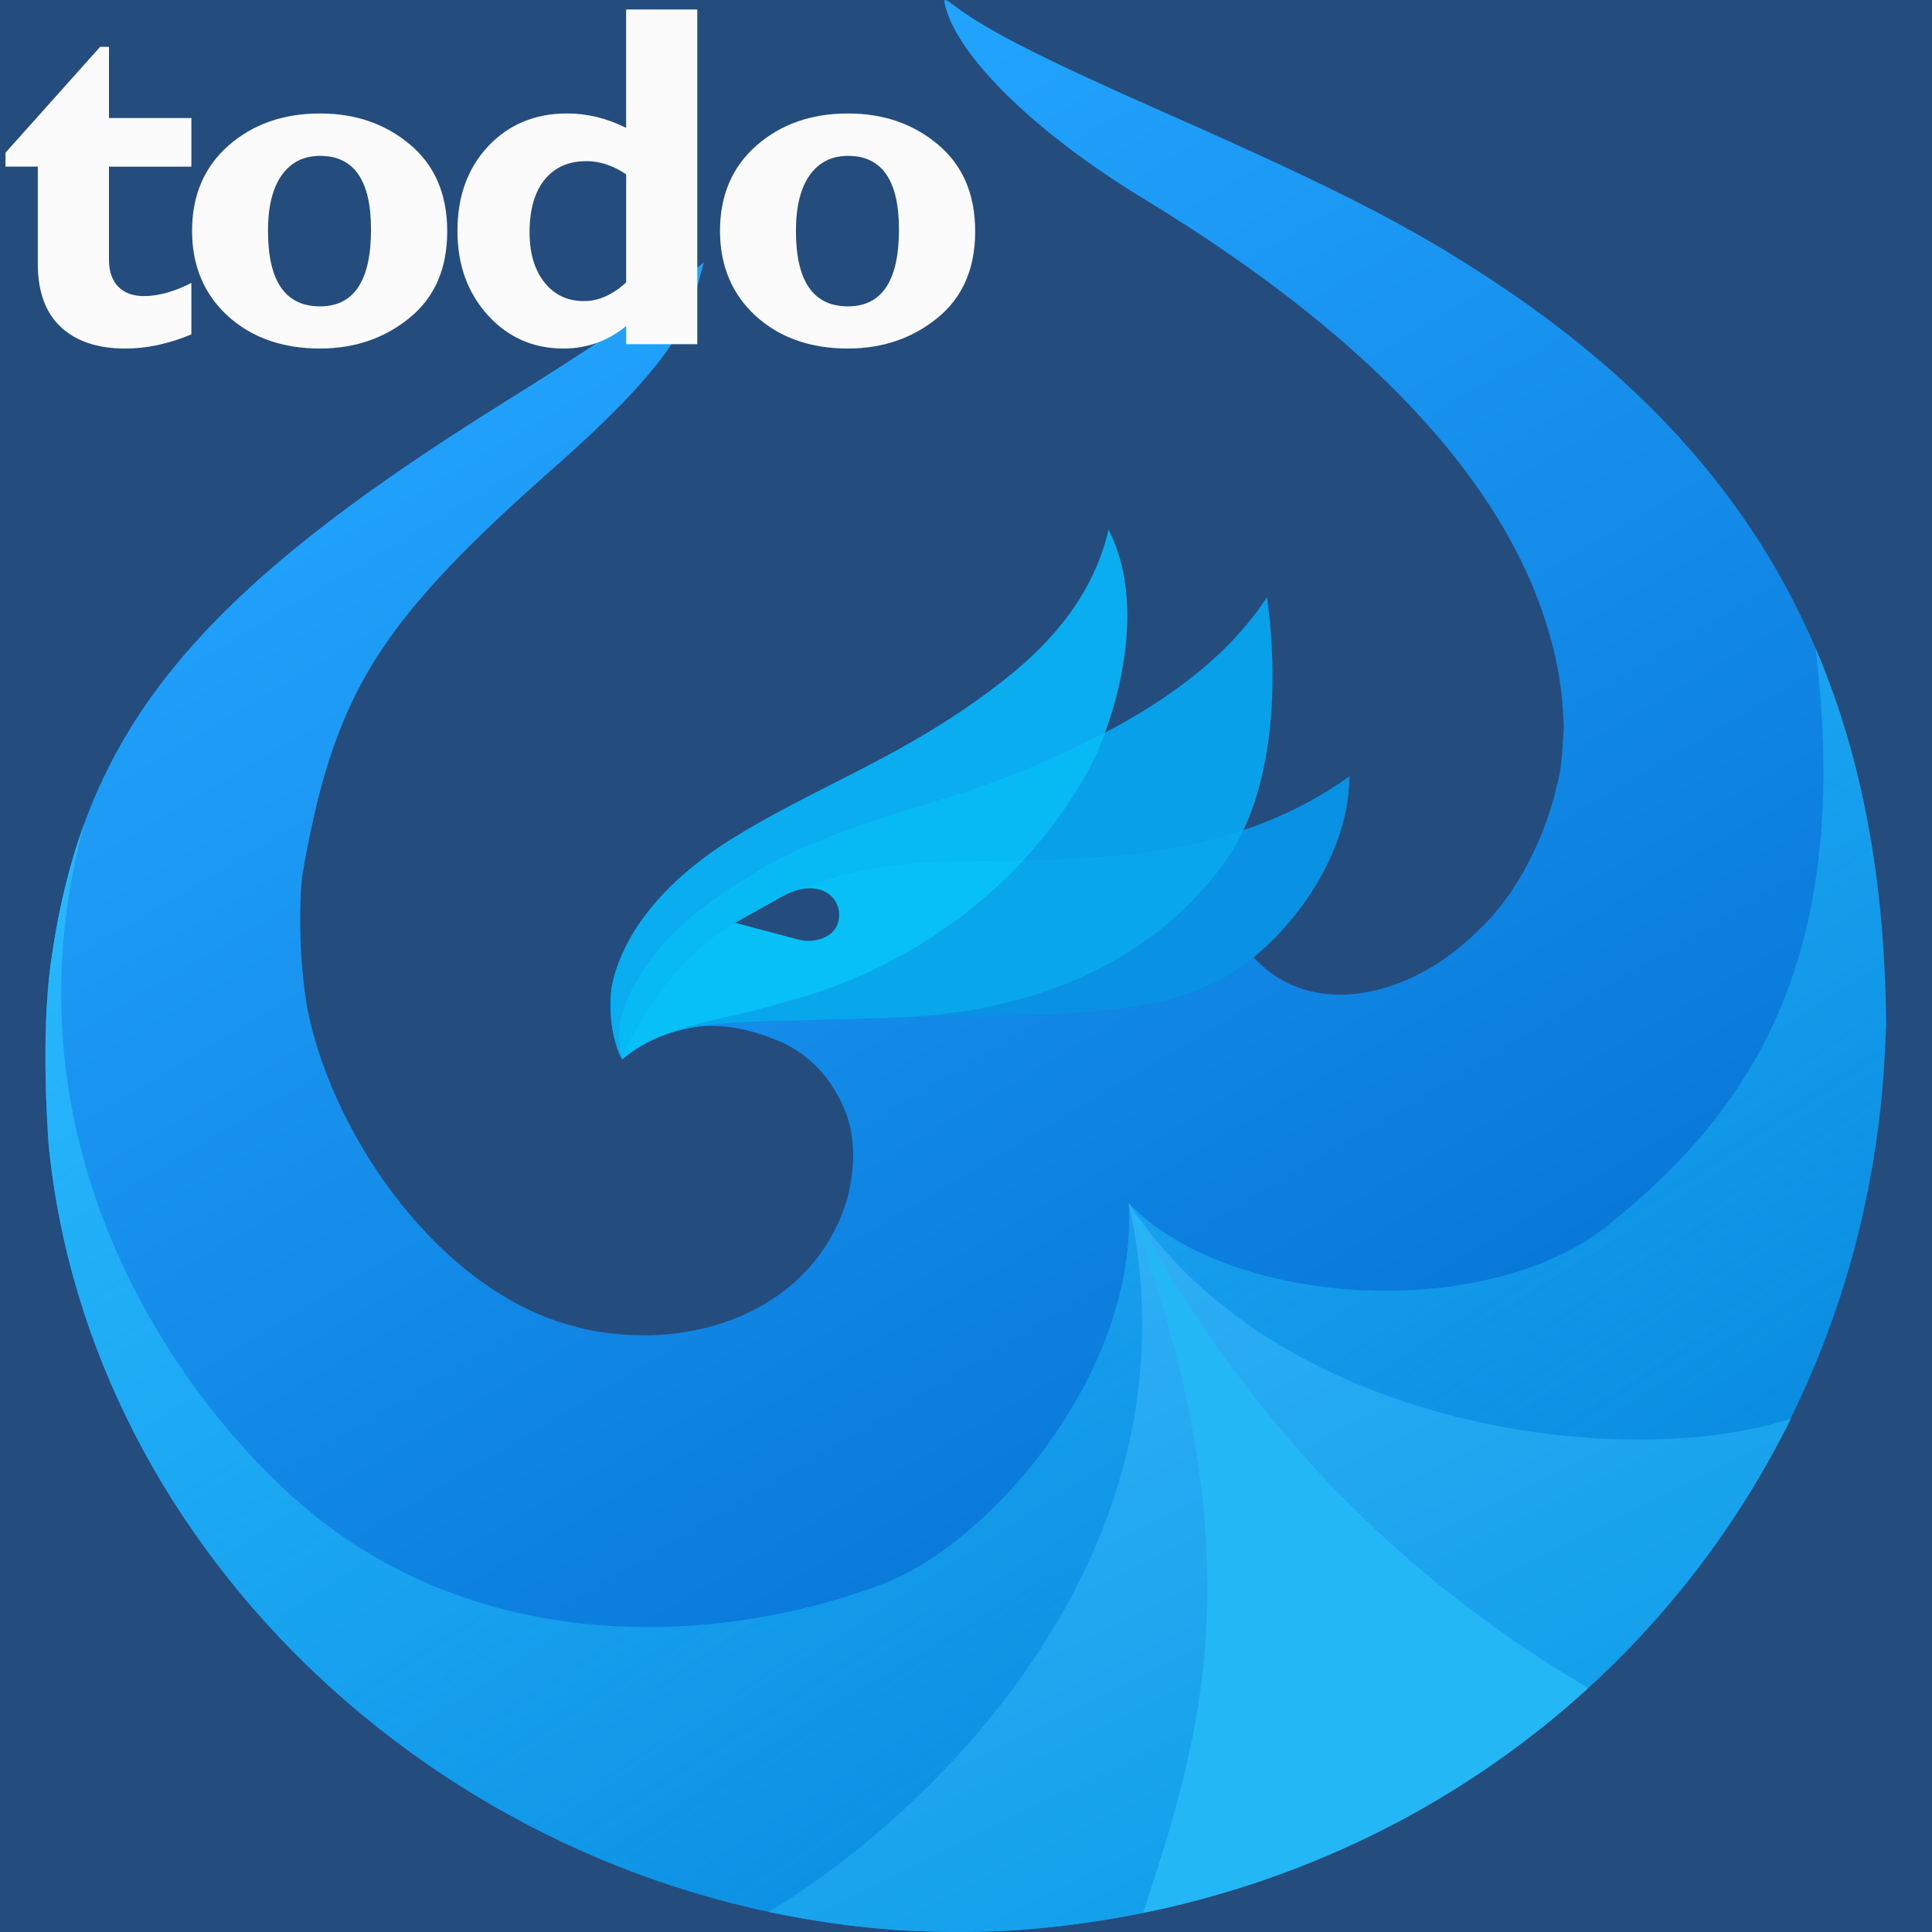
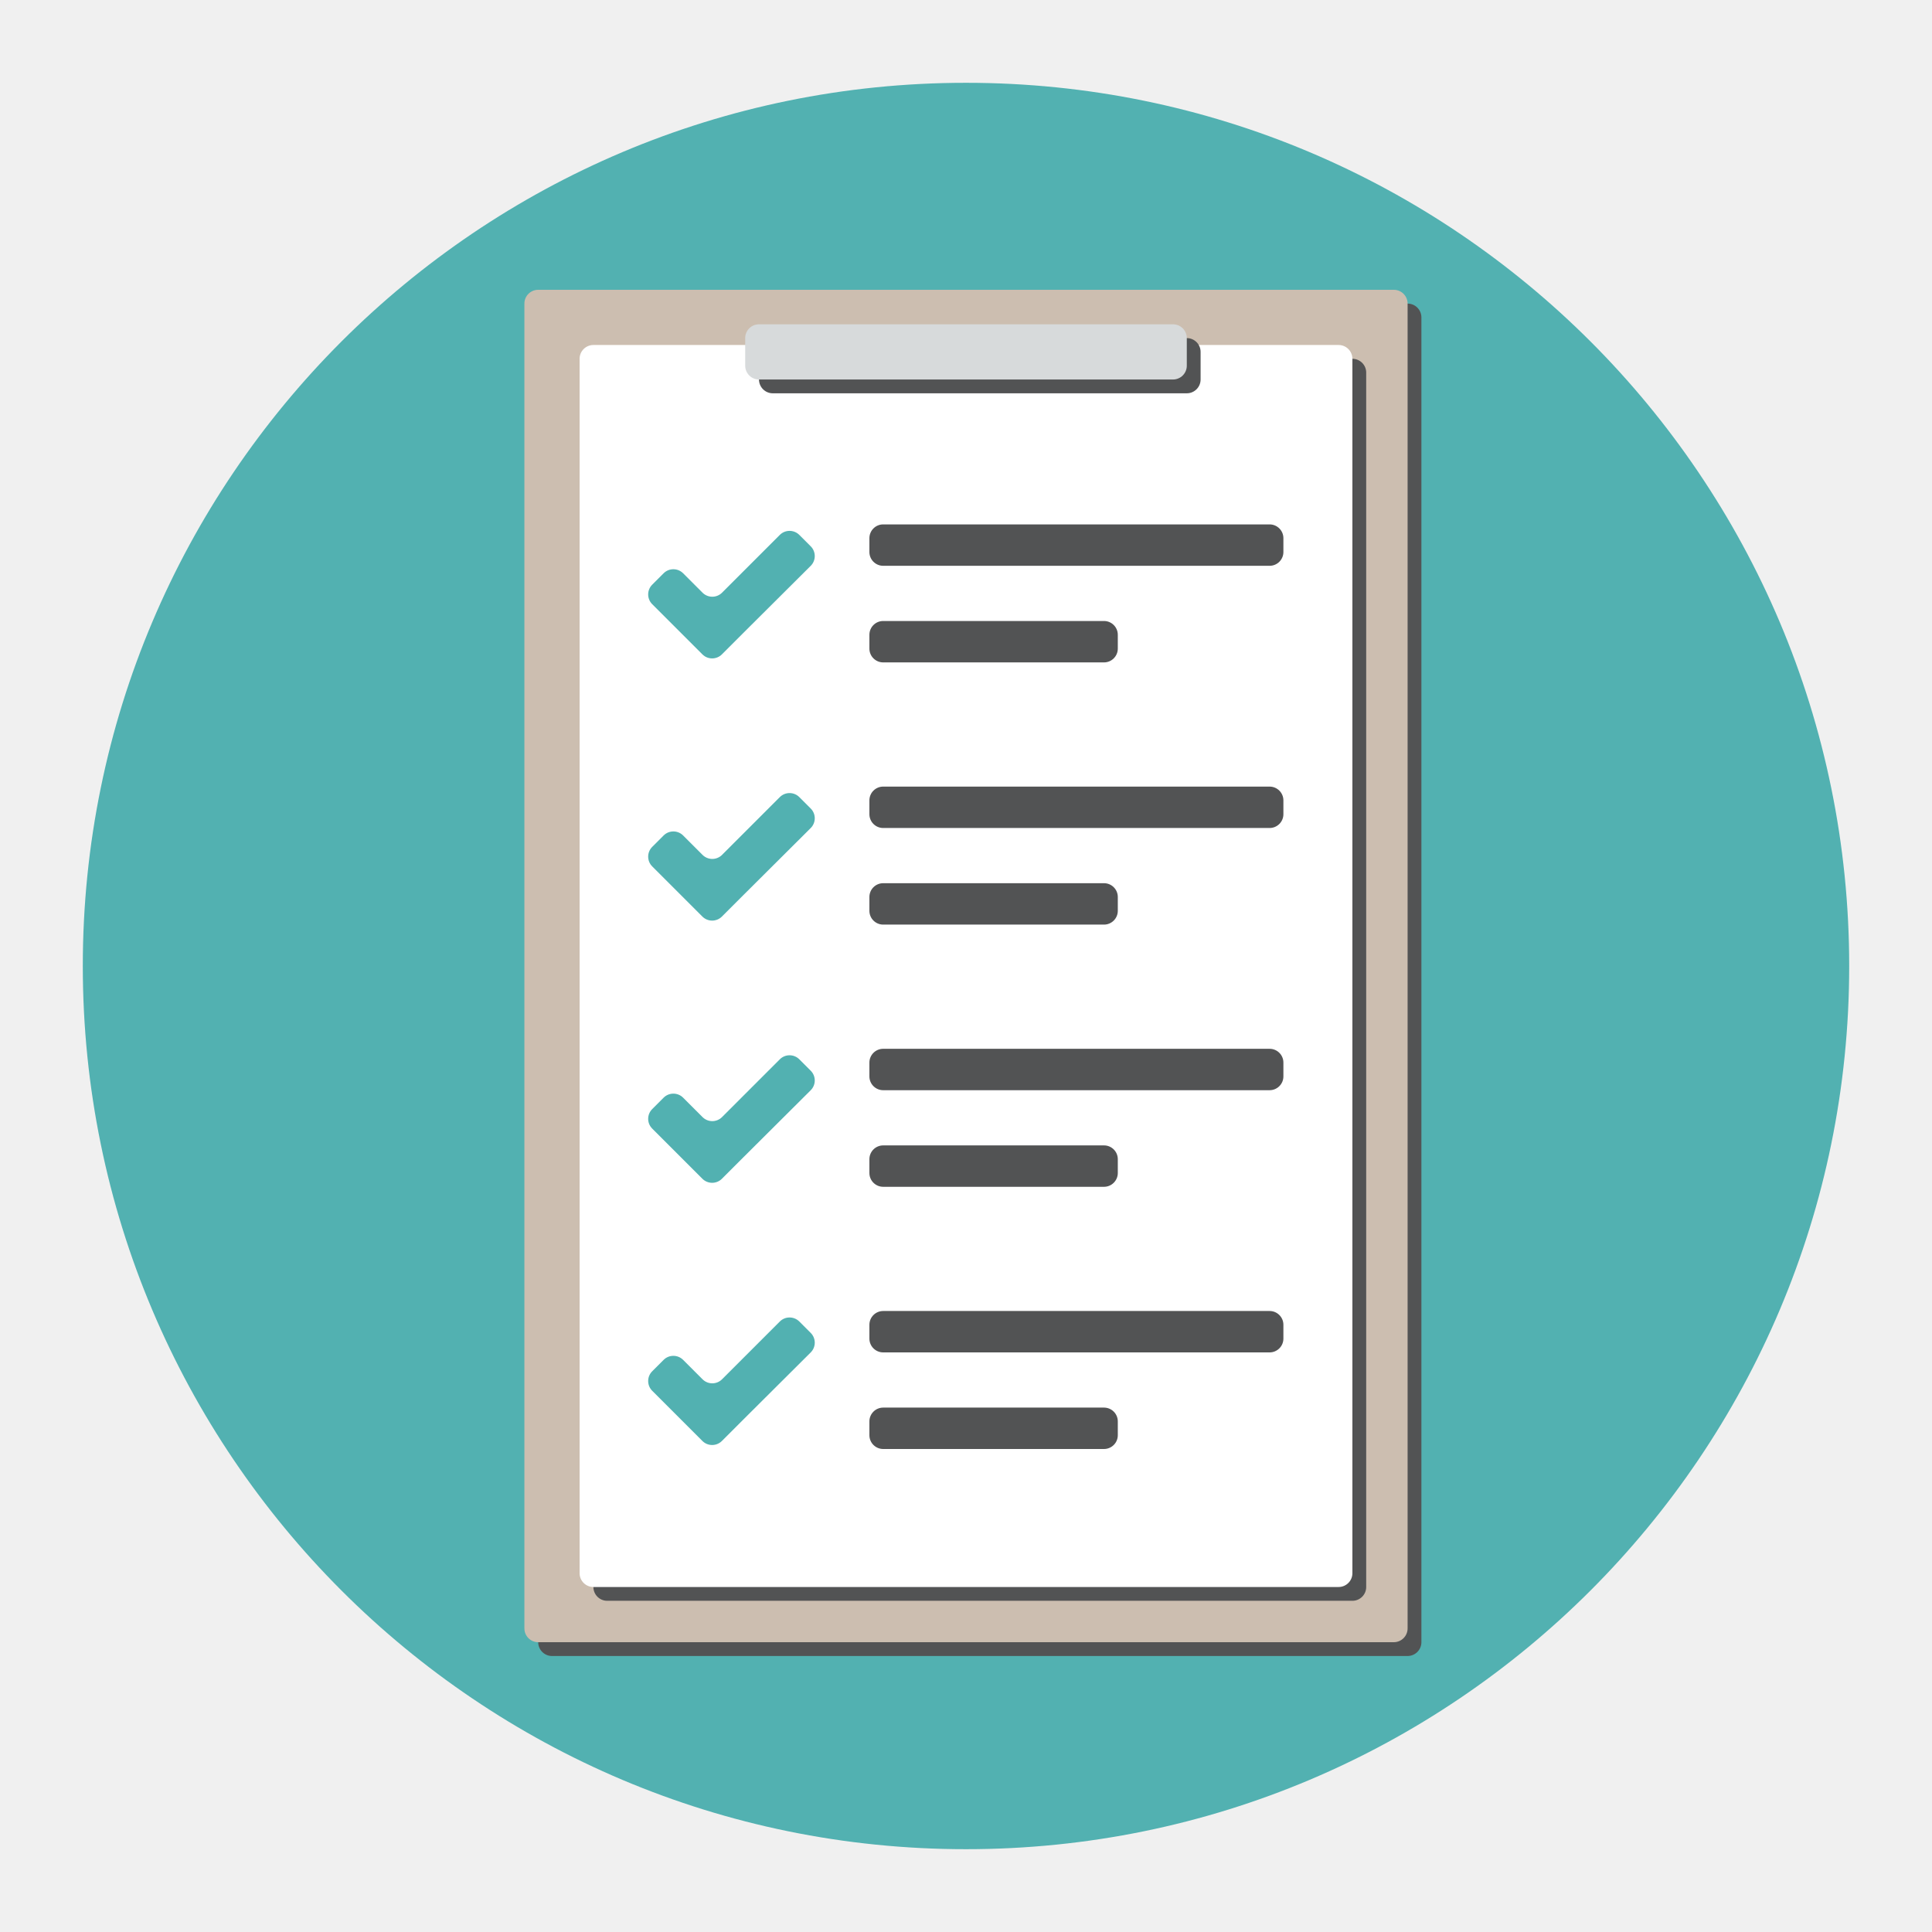
- <svg xmlns="http://www.w3.org/2000/svg" xmlns:xlink="http://www.w3.org/1999/xlink" viewBox="0 0 100 100" height="150px" width="150px">
+ <svg xmlns="http://www.w3.org/2000/svg" data-name="Layer 1" id="Layer_1" viewBox="0 0 140 140">
  <defs>
-     <linearGradient id="b">
-       <stop offset="0" stop-color="#33b1f7" />
-       <stop offset="1" stop-color="#0f9ee9" />
-     </linearGradient>
-     <linearGradient id="a">
-       <stop offset="0" stop-color="#2dbbff" />
-       <stop offset="1" stop-color="#0fabef" stop-opacity=".392" />
-     </linearGradient>
-     <linearGradient id="c">
-       <stop offset="0" stop-color="#006acc" />
-       <stop offset="1" stop-color="#23a6ff" />
-     </linearGradient>
-     <linearGradient gradientTransform="matrix(.25458 0 0 .26106 1.583 4.208)" gradientUnits="userSpaceOnUse" y2="1102.275" x2="303.666" y1="789.408" x1="106.743" id="e" xlink:href="#a" />
-     <linearGradient gradientTransform="matrix(.25458 0 0 .26106 1.583 4.208)" gradientUnits="userSpaceOnUse" y2="1108.411" x2="285.797" y1="964.704" x1="216.467" id="f" xlink:href="#b" />
-     <linearGradient y2="204.264" x2="28.054" y1="292.478" x1="79.115" gradientTransform="matrix(.9622 0 0 .9867 1.583 4.208)" gradientUnits="userSpaceOnUse" id="d" xlink:href="#c" />
+     <style>.cls-1{fill:#52b1b1;}.cls-2{fill:#525354;}.cls-3{fill:#ccbeb0;}.cls-4{fill:#fff;}.cls-5{fill:#d7dadb;}</style>
  </defs>
-   <path fill="#244c7c" d="M0 0h100v100H0z" />
-   <path d="M46.18 296.882c-22.717-1.735-41.643-19.394-43.673-40.748-.213-3.098-.233-6.545.098-9.113 1.64-12.096 7.293-19.114 23.548-29.237 4.773-2.972 7.163-4.614 9.174-6.3l1.103-.906-.247.922c-.553 2.063-1.102 4.057-7.464 9.67-4.222 3.723-7.318 6.803-9.312 9.996-2.114 3.384-3.02 6.888-3.777 11.24-.19 2.183-.074 4.828.29 6.85 1.358 6.745 7.002 14.672 13.808 16.396 1.61.458 3.484.53 4.844.408 4.684-.443 8.197-3.13 9.312-7.123.35-1.55.402-2.78-.035-4.155-.642-1.778-1.787-3.07-3.3-3.798-1.797-.768-3.258-1.065-5.02-.765-.907.157-1.887.574-2.687 1.143l-.645.46-.203-.474c-.525-1.325-.49-2.97-.117-4.128 1.17-3.527 4.97-4.192 11.686-7.517 12.207-4.693 14.314.956 21.325 6.866l.51.472c1.346 1.194 2.972 1.524 4.463 1.43 2.38-.195 4.743-1.374 6.78-3.434 2.028-1.938 3.396-4.944 3.94-7.37.282-.985.29-2.01.36-3.03-.036-.92-.102-1.83-.262-2.737-1.52-8.6-8.748-16.875-21.514-24.632-5.437-3.304-9.478-7.205-10.21-9.857-.08-.284-.107-.418-.02-.41.075.007.236.122.524.338 1.68 1.263 4.563 2.722 10.975 5.556 8.78 3.88 12.487 5.777 16.714 8.554 13.5 8.867 19.87 20.296 20.435 36.675l.064 1.852-.116 1.987c-1.36 23.572-19.295 42.22-43.072 44.78-2.836.313-5.637.318-8.282.14z" fill="url(#d)" transform="translate(0 -197)" />
-   <path d="M93.974 230.55c1.914 15.81-3.134 23.786-10.762 29.883-6.3 5.034-19.596 4.266-24.794-1.16.508 8.718-7.136 17.628-12.82 19.75-9 3.358-21.075 3.493-29.94-4.1-6.044-5.178-15.908-18.22-11.306-35.264-.825 2.264-1.384 4.69-1.747 7.362-.33 2.568-.31 6.015-.098 9.112 2.03 21.354 20.956 39.013 43.673 40.748 2.645.178 5.446.173 8.282-.14 23.777-2.56 41.648-21.212 43.072-44.78.078-1.287.095-2.556.05-3.84-.227-6.612-1.403-12.417-3.61-17.573z" fill="url(#e)" transform="translate(0 -197)" />
-   <path d="M58.418 259.274c1.884 8.435-.227 15.855-3.81 21.865-4.267 7.16-10.623 12.317-14.802 14.805l.05.03c2.067.437 4.178.743 6.324.907 2.645.178 5.446.173 8.282-.14 1.623-.176 3.22-.425 4.785-.747 8.817-1.81 16.663-5.884 22.926-11.59 4.332-3.948 7.906-8.676 10.522-13.975-4.1 1.347-10.482 1.532-16.844.02-6.746-1.604-13.472-5.116-17.432-11.176z" fill="url(#f)" transform="translate(0 -197)" />
-   <path d="M58.418 62.274c6.75 18.357 3.752 27.547.75 36.735 8.865-1.805 16.753-5.898 23.04-11.638-9.58-5.628-17.706-13.667-23.79-25.098z" fill="#24b7f6" />
-   <path d="M57.384 27.406c-1.026 4.363-4.24 7.013-6.918 8.91-4.41 3.125-8.592 4.596-12.682 7.16-2.53 1.587-5.454 4.21-6.124 7.61-.185 1.173.054 2.944.538 3.736 1.994-1.815 5.658-2.065 8.442-2.97 6.767-1.753 12.954-6.358 16.116-12.814 1.336-3.072 2.332-7.64.87-11.09z" fill="#09adf0" />
-   <path d="M65.58 30.91c-3.245 4.984-9.6 7.83-14.144 9.556-3.544 1.345-8.295 2.237-12.423 4.736-2.51 1.518-5.13 3.4-6.53 6.47-.435.956-.59 2.105-.285 3.15 2.285-1.884 4.878-1.897 8.523-1.996l5.28-.144c9.02-.246 14.553-3.973 17.52-8.25 2.248-3.236 2.744-8.478 2.06-13.52z" fill="#09a0ea" />
-   <path d="M69.852 40.178c-5.39 3.865-11.455 4.158-15.927 4.335-3.777.15-8.16-.353-12.602 1.562-2.686 1.158-4.705 2.366-6.216 4.08-.69.783-2.52 3.255-2.91 4.667 2.286-1.884 4.88-1.897 8.524-1.996l5.28-.144c9.02-.246 14.144.123 18.104-2.547 2.49-1.68 5.69-5.58 5.748-9.957z" fill="#0992e4" />
-   <path d="M57.2 37.92c-2.003 1.05-4.017 1.883-5.764 2.546-3.544 1.345-8.295 2.237-12.423 4.736-2.51 1.518-5.13 3.4-6.53 6.47-.435.956-.59 2.106-.285 3.15 1.994-1.815 5.658-2.065 8.442-2.968 6.767-1.755 12.954-6.36 16.116-12.816.154-.354.303-.73.444-1.12z" fill="#08baf4" />
-   <path d="M64.36 42.965c-3.74 1.257-7.443 1.43-10.436 1.548-3.777.15-8.16-.353-12.6 1.562-2.687 1.158-4.706 2.366-6.217 4.08-.69.783-2.52 3.255-2.91 4.667 2.286-1.884 4.88-1.897 8.524-1.996l5.28-.144c9.02-.246 14.553-3.973 17.52-8.25.315-.45.593-.943.84-1.467z" fill="#08a7ec" />
-   <path d="M52.965 44.534c-3.552.057-7.57-.215-11.642 1.54-2.686 1.16-4.705 2.367-6.216 4.082-.69.782-2.52 3.254-2.91 4.666 1.995-1.815 5.66-2.065 8.443-2.968 4.645-1.205 9.017-3.753 12.325-7.32z" fill="#07c0f5" />
-   <path d="M38.052 47.763l2.438-1.36c1.698-.948 2.913-.16 2.942.915.032 1.18-1.237 1.545-2.113 1.312z" fill="#244c7c" />
-   <g style="line-height:1.25" font-size="25.4" font-family="Gill Sans MT" letter-spacing="-1.294" word-spacing="0" fill="#fbfbfb" stroke-width=".7" stroke-linejoin="round" font-weight="bold">
-     <path style="line-height:0;-inkscape-font-specification:'Gill Sans MT Bold'" d="M9.906 6.11v2.516H5.64v4.825q0 .87.47 1.378.485.496 1.328.496 1.14 0 2.468-.682v2.666q-1.76.732-3.41.732-2.158 0-3.35-1.116-1.19-1.117-1.19-3.275V8.625H.283v-.72l4.9-5.48h.458v3.683zM16.563 5.873q2.753 0 4.663 1.612 1.922 1.613 1.922 4.49 0 2.89-1.947 4.477-1.946 1.588-4.637 1.588-2.915 0-4.775-1.687-1.848-1.7-1.848-4.403 0-2.753 1.885-4.415 1.897-1.662 4.738-1.662zm0 9.984q2.64 0 2.64-3.98 0-3.81-2.64-3.81-1.266 0-1.985 1.006-.707 1.005-.707 2.877 0 3.907 2.693 3.907zM36.092.49v17.327H32.41v-.943q-1.415 1.166-3.25 1.166-2.345 0-3.92-1.736-1.563-1.737-1.563-4.354 0-2.68 1.588-4.378 1.6-1.7 4.093-1.7 1.55 0 3.05.745V.49zM32.41 14.618V9.023q-1.006-.682-2.06-.682-1.39 0-2.17.97-.77.966-.77 2.715 0 1.612.77 2.592.768.967 2.046.967 1.13 0 2.183-.967zM43.89 5.873q2.753 0 4.663 1.612 1.922 1.613 1.922 4.49 0 2.89-1.947 4.477-1.947 1.588-4.64 1.588-2.913 0-4.774-1.687-1.847-1.7-1.847-4.403 0-2.753 1.885-4.415 1.897-1.662 4.737-1.662zm0 9.984q2.64 0 2.64-3.98 0-3.81-2.64-3.81-1.266 0-1.985 1.006-.707 1.005-.707 2.877 0 3.907 2.69 3.907z" />
-   </g>
+   <circle class="cls-1" cx="70" cy="70" r="64" />
+   <rect class="cls-2" height="98" rx="1" ry="1" width="64" x="39" y="22" />
+   <rect class="cls-3" height="98" rx="1" ry="1" width="64" x="38" y="21" />
+   <rect class="cls-2" height="90" rx="1" ry="1" width="56" x="43" y="26" />
+   <rect class="cls-4" height="90" rx="1" ry="1" width="56" x="42" y="25" />
+   <rect class="cls-2" height="3" rx="1" ry="1" width="30" x="63" y="38" />
+   <rect class="cls-2" height="3" rx="1" ry="1" width="18" x="63" y="45" />
+   <path class="cls-1" d="M50.89,42.93l-1.39-1.39a1,1,0,0,0-1.41,0l-.83.83a1,1,0,0,0,0,1.41l3.64,3.64a1,1,0,0,0,1.41,0l1.54-1.54L58.75,41a1,1,0,0,0,0-1.41l-.83-.83a1,1,0,0,0-1.41,0l-4.2,4.2A1,1,0,0,1,50.89,42.93Z" />
+   <rect class="cls-2" height="3" rx="1" ry="1" width="30" x="63" y="57" />
+   <rect class="cls-2" height="3" rx="1" ry="1" width="18" x="63" y="64" />
+   <path class="cls-1" d="M50.89,61.93l-1.39-1.39a1,1,0,0,0-1.41,0l-.83.83a1,1,0,0,0,0,1.41l3.64,3.64a1,1,0,0,0,1.41,0l1.54-1.54L58.75,60a1,1,0,0,0,0-1.41l-.83-.83a1,1,0,0,0-1.41,0l-4.2,4.2A1,1,0,0,1,50.89,61.93Z" />
+   <rect class="cls-2" height="3" rx="1" ry="1" width="30" x="63" y="76" />
+   <rect class="cls-2" height="3" rx="1" ry="1" width="18" x="63" y="83" />
+   <path class="cls-1" d="M50.89,80.93l-1.39-1.39a1,1,0,0,0-1.41,0l-.83.83a1,1,0,0,0,0,1.41l3.64,3.64a1,1,0,0,0,1.41,0l1.54-1.54L58.75,79a1,1,0,0,0,0-1.41l-.83-.83a1,1,0,0,0-1.41,0l-4.2,4.2A1,1,0,0,1,50.89,80.93Z" />
+   <rect class="cls-2" height="3" rx="1" ry="1" width="30" x="63" y="95" />
+   <rect class="cls-2" height="3" rx="1" ry="1" width="18" x="63" y="102" />
+   <path class="cls-1" d="M50.89,99.93l-1.39-1.39a1,1,0,0,0-1.41,0l-.83.83a1,1,0,0,0,0,1.41l3.64,3.64a1,1,0,0,0,1.41,0l1.54-1.54L58.75,98a1,1,0,0,0,0-1.41l-.83-.83a1,1,0,0,0-1.41,0l-4.2,4.2A1,1,0,0,1,50.89,99.93Z" />
+   <rect class="cls-2" height="4" rx="1" ry="1" width="32" x="55" y="24.5" />
+   <rect class="cls-5" height="4" rx="1" ry="1" width="32" x="54" y="23.5" />
</svg>
